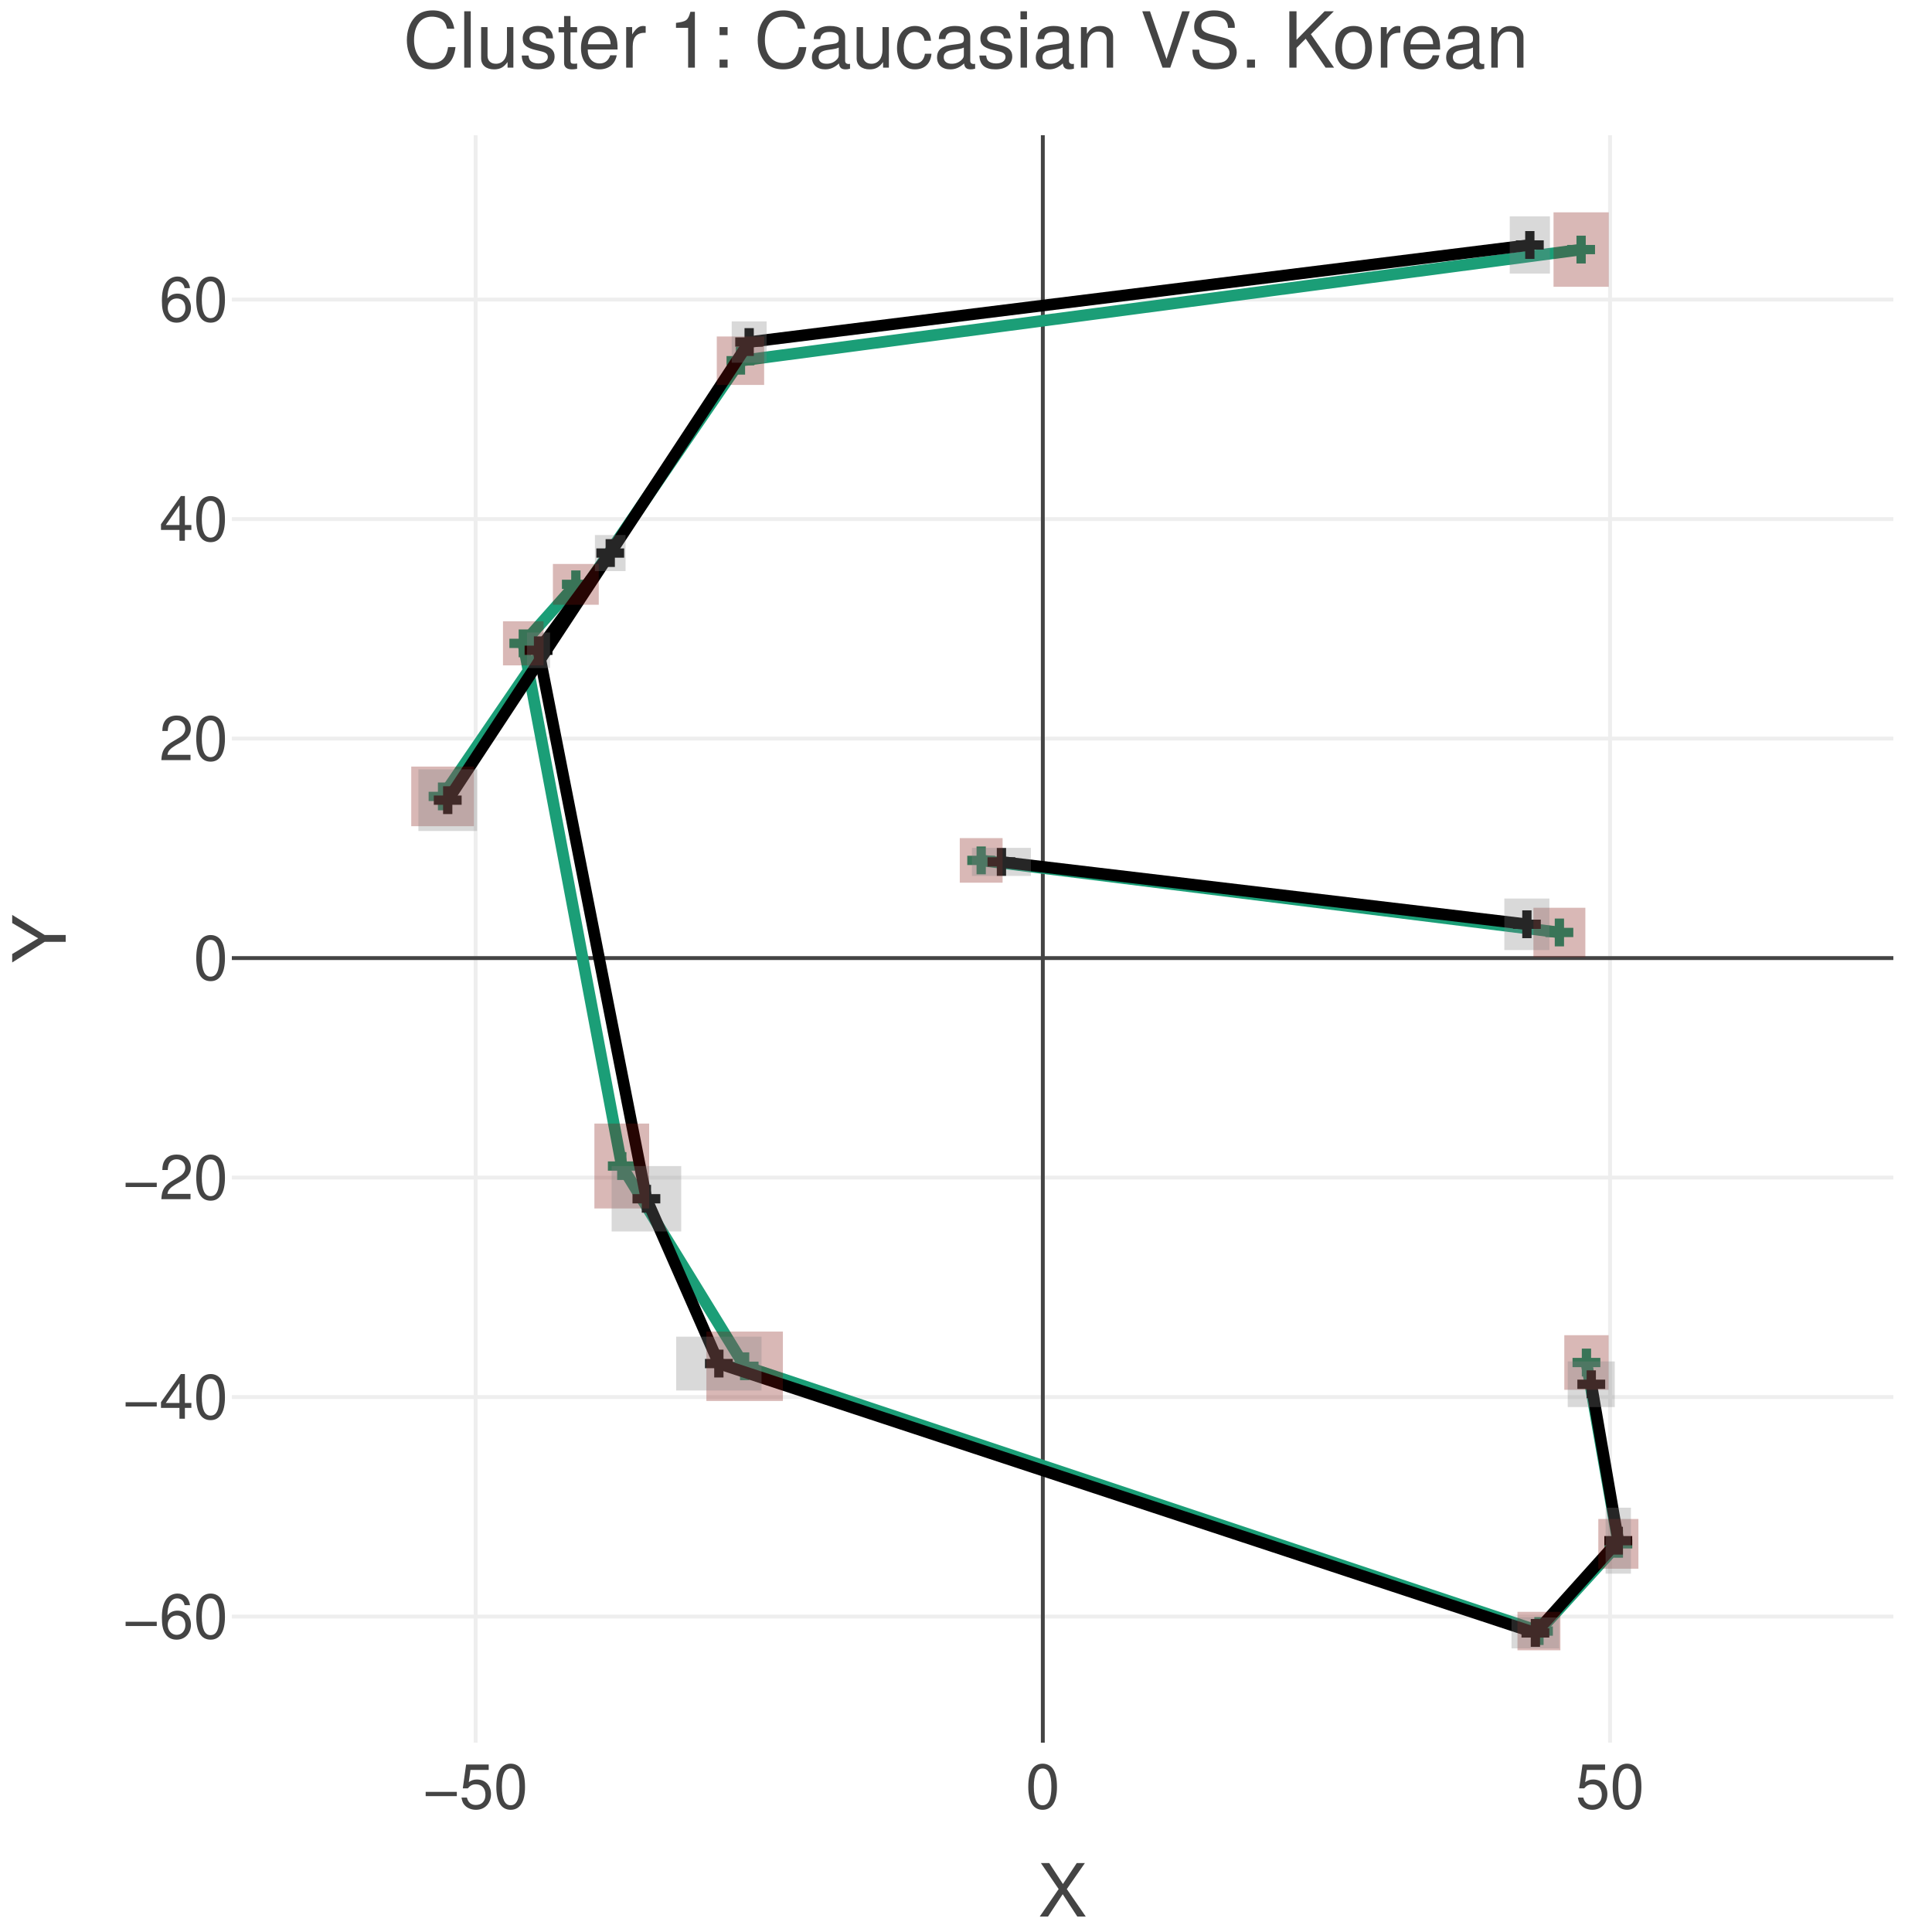
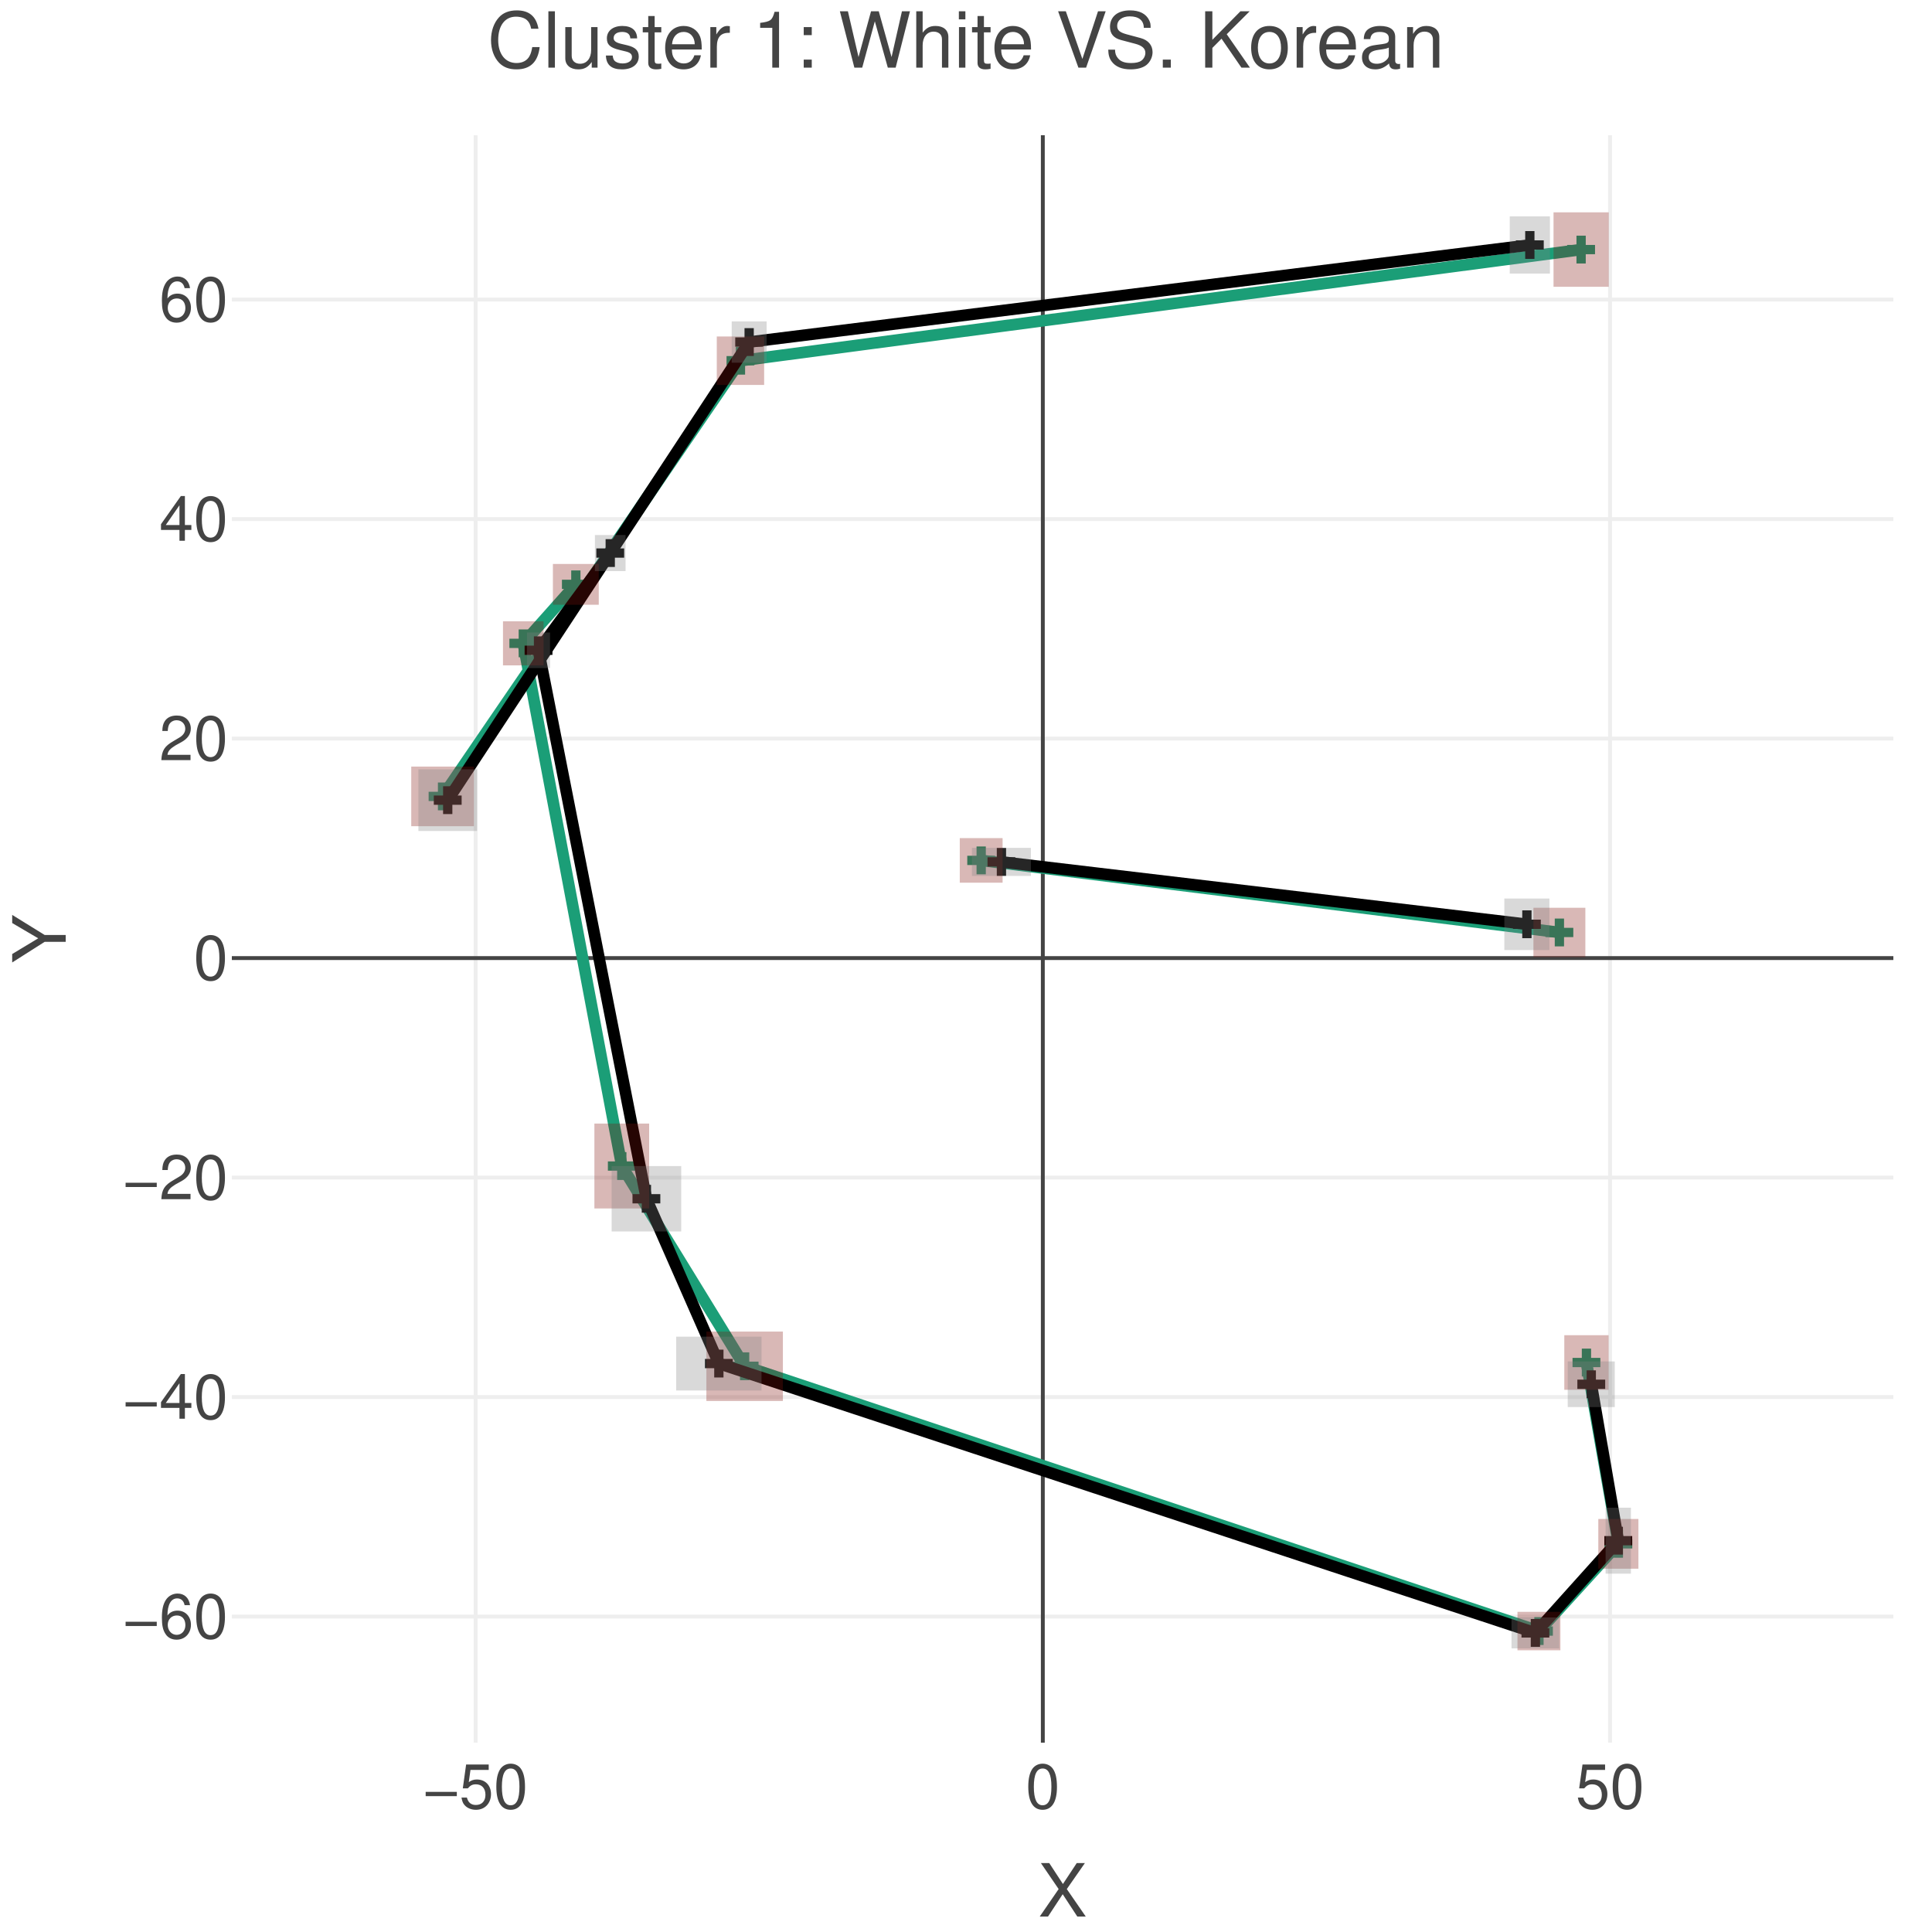
<svg xmlns="http://www.w3.org/2000/svg" class="main-svg" width="500" height="500" style="" viewBox="0 0 500 500">
  <rect x="0" y="0" width="500" height="500" style="fill: rgb(255, 255, 255); fill-opacity: 1;" />
-   <defs id="defs-4c6a0c">
+   <defs id="defs-ad5409">
    <g class="clips">
-       <clipPath id="clip4c6a0cxyplot" class="plotclip">
+       <clipPath id="clipad5409xyplot" class="plotclip">
        <rect width="430" height="416" />
      </clipPath>
-       <clipPath class="axesclip" id="clip4c6a0cx">
+       <clipPath class="axesclip" id="clipad5409x">
        <rect x="60" y="0" width="430" height="500" />
      </clipPath>
-       <clipPath class="axesclip" id="clip4c6a0cy">
+       <clipPath class="axesclip" id="clipad5409y">
        <rect x="0" y="35" width="500" height="416" />
      </clipPath>
-       <clipPath class="axesclip" id="clip4c6a0cxy">
+       <clipPath class="axesclip" id="clipad5409xy">
        <rect x="60" y="35" width="430" height="416" />
      </clipPath>
    </g>
    <g class="gradients" />
    <g class="patterns" />
  </defs>
  <g class="bglayer" />
  <g class="layer-below">
    <g class="imagelayer" />
    <g class="shapelayer" />
  </g>
  <g class="cartesianlayer">
    <g class="subplot xy">
      <g class="layer-subplot">
        <g class="shapelayer" />
        <g class="imagelayer" />
      </g>
      <g class="gridlayer">
        <g class="x">
          <path class="xgrid crisp" transform="translate(123.09,0)" d="M0,35v416" style="stroke: rgb(238, 238, 238); stroke-opacity: 1; stroke-width: 1px;" />
          <path class="xgrid crisp" transform="translate(416.68,0)" d="M0,35v416" style="stroke: rgb(238, 238, 238); stroke-opacity: 1; stroke-width: 1px;" />
        </g>
        <g class="y">
          <path class="ygrid crisp" transform="translate(0,418.37)" d="M60,0h430" style="stroke: rgb(238, 238, 238); stroke-opacity: 1; stroke-width: 1px;" />
          <path class="ygrid crisp" transform="translate(0,361.56)" d="M60,0h430" style="stroke: rgb(238, 238, 238); stroke-opacity: 1; stroke-width: 1px;" />
          <path class="ygrid crisp" transform="translate(0,304.76)" d="M60,0h430" style="stroke: rgb(238, 238, 238); stroke-opacity: 1; stroke-width: 1px;" />
          <path class="ygrid crisp" transform="translate(0,191.14)" d="M60,0h430" style="stroke: rgb(238, 238, 238); stroke-opacity: 1; stroke-width: 1px;" />
          <path class="ygrid crisp" transform="translate(0,134.34)" d="M60,0h430" style="stroke: rgb(238, 238, 238); stroke-opacity: 1; stroke-width: 1px;" />
          <path class="ygrid crisp" transform="translate(0,77.53)" d="M60,0h430" style="stroke: rgb(238, 238, 238); stroke-opacity: 1; stroke-width: 1px;" />
        </g>
      </g>
      <g class="zerolinelayer">
        <path class="xzl zl crisp" transform="translate(269.88,0)" d="M0,35v416" style="stroke: rgb(68, 68, 68); stroke-opacity: 1; stroke-width: 1px;" />
        <path class="yzl zl crisp" transform="translate(0,247.95)" d="M60,0h430" style="stroke: rgb(68, 68, 68); stroke-opacity: 1; stroke-width: 1px;" />
      </g>
      <path class="xlines-below" />
      <path class="ylines-below" />
      <g class="overlines-below" />
      <g class="xaxislayer-below" />
      <g class="yaxislayer-below" />
      <g class="overaxes-below" />
-       <g class="plot" transform="translate(60,35)" clip-path="url(#clip4c6a0cxyplot)">
+       <g class="plot" transform="translate(60,35)" clip-path="url(#clipad5409xyplot)">
        <g class="scatterlayer mlayer">
-           <g class="trace scatter traceddf603" style="stroke-miterlimit: 2; opacity: 1;">
+           <g class="trace scatter trace750121" style="stroke-miterlimit: 2; opacity: 1;">
            <g class="fills" />
            <g class="errorbars" />
            <g class="lines">
              <path class="js-line" d="M349.19,29.59L131.63,58.35L54.53,171.11" style="vector-effect: non-scaling-stroke; fill: none; stroke: rgb(27, 158, 119); stroke-opacity: 1; stroke-width: 3px; opacity: 1;" />
            </g>
            <g class="points">
              <path class="point" transform="translate(349.19,29.59)" d="M3.6,1.2H1.2V3.6H-1.2V1.2H-3.6V-1.2H-1.2V-3.6H1.2V-1.2H3.6Z" style="opacity: 1; stroke-width: 0px; fill: rgb(27, 158, 119); fill-opacity: 1;" />
              <path class="point" transform="translate(131.63,58.35)" d="M3.6,1.2H1.2V3.6H-1.2V1.2H-3.6V-1.2H-1.2V-3.6H1.2V-1.2H3.6Z" style="opacity: 1; stroke-width: 0px; fill: rgb(27, 158, 119); fill-opacity: 1;" />
              <path class="point" transform="translate(54.53,171.11)" d="M3.6,1.2H1.2V3.6H-1.2V1.2H-3.6V-1.2H-1.2V-3.6H1.2V-1.2H3.6Z" style="opacity: 1; stroke-width: 0px; fill: rgb(27, 158, 119); fill-opacity: 1;" />
            </g>
            <g class="text" />
          </g>
-           <g class="trace scatter trace4125bb" style="stroke-miterlimit: 2; opacity: 1;">
+           <g class="trace scatter tracefe5228" style="stroke-miterlimit: 2; opacity: 1;">
            <g class="fills" />
            <g class="errorbars" />
            <g class="lines">
              <path class="js-line" d="M193.93,187.67L343.57,206.32" style="vector-effect: non-scaling-stroke; fill: none; stroke: rgb(27, 158, 119); stroke-opacity: 1; stroke-width: 3px; opacity: 1;" />
            </g>
            <g class="points">
              <path class="point" transform="translate(193.93,187.67)" d="M3.6,1.2H1.2V3.6H-1.2V1.2H-3.6V-1.2H-1.2V-3.6H1.2V-1.2H3.6Z" style="opacity: 1; stroke-width: 0px; fill: rgb(27, 158, 119); fill-opacity: 1;" />
              <path class="point" transform="translate(343.57,206.32)" d="M3.6,1.2H1.2V3.6H-1.2V1.2H-3.6V-1.2H-1.2V-3.6H1.2V-1.2H3.6Z" style="opacity: 1; stroke-width: 0px; fill: rgb(27, 158, 119); fill-opacity: 1;" />
            </g>
            <g class="text" />
          </g>
-           <g class="trace scatter trace799150" style="stroke-miterlimit: 2; opacity: 1;">
+           <g class="trace scatter tracef32703" style="stroke-miterlimit: 2; opacity: 1;">
            <g class="fills" />
            <g class="errorbars" />
            <g class="lines">
              <path class="js-line" d="M350.57,317.62L358.83,364.54L338.28,387.12L132.71,318.59L100.92,266.77L75.43,131.5L89.03,116.23" style="vector-effect: non-scaling-stroke; fill: none; stroke: rgb(27, 158, 119); stroke-opacity: 1; stroke-width: 3px; opacity: 1;" />
            </g>
            <g class="points">
              <path class="point" transform="translate(350.57,317.62)" d="M3.6,1.2H1.2V3.6H-1.2V1.2H-3.6V-1.2H-1.2V-3.6H1.2V-1.2H3.6Z" style="opacity: 1; stroke-width: 0px; fill: rgb(27, 158, 119); fill-opacity: 1;" />
              <path class="point" transform="translate(358.83,364.54)" d="M3.6,1.2H1.2V3.6H-1.2V1.2H-3.6V-1.2H-1.2V-3.6H1.2V-1.2H3.6Z" style="opacity: 1; stroke-width: 0px; fill: rgb(27, 158, 119); fill-opacity: 1;" />
              <path class="point" transform="translate(338.28,387.12)" d="M3.6,1.2H1.2V3.6H-1.2V1.2H-3.6V-1.2H-1.2V-3.6H1.2V-1.2H3.6Z" style="opacity: 1; stroke-width: 0px; fill: rgb(27, 158, 119); fill-opacity: 1;" />
              <path class="point" transform="translate(132.71,318.59)" d="M3.6,1.2H1.2V3.6H-1.2V1.2H-3.6V-1.2H-1.2V-3.6H1.2V-1.2H3.6Z" style="opacity: 1; stroke-width: 0px; fill: rgb(27, 158, 119); fill-opacity: 1;" />
              <path class="point" transform="translate(100.92,266.77)" d="M3.6,1.2H1.2V3.6H-1.2V1.2H-3.6V-1.2H-1.2V-3.6H1.2V-1.2H3.6Z" style="opacity: 1; stroke-width: 0px; fill: rgb(27, 158, 119); fill-opacity: 1;" />
              <path class="point" transform="translate(75.43,131.5)" d="M3.6,1.2H1.2V3.6H-1.2V1.2H-3.6V-1.2H-1.2V-3.6H1.2V-1.2H3.6Z" style="opacity: 1; stroke-width: 0px; fill: rgb(27, 158, 119); fill-opacity: 1;" />
              <path class="point" transform="translate(89.03,116.23)" d="M3.6,1.2H1.2V3.6H-1.2V1.2H-3.6V-1.2H-1.2V-3.6H1.2V-1.2H3.6Z" style="opacity: 1; stroke-width: 0px; fill: rgb(27, 158, 119); fill-opacity: 1;" />
            </g>
            <g class="text" />
          </g>
-           <g class="trace scatter trace0cd653" style="stroke-miterlimit: 2; opacity: 1;">
+           <g class="trace scatter tracedbfb8f" style="stroke-miterlimit: 2; opacity: 1;">
            <g class="fills" />
            <g class="errorbars" />
            <g class="lines">
              <path class="js-line" d="M335.92,28.4L133.88,53.52L55.87,172.08" style="vector-effect: non-scaling-stroke; fill: none; stroke: rgb(0, 0, 0); stroke-opacity: 1; stroke-width: 3px; opacity: 1;" />
            </g>
            <g class="points">
              <path class="point" transform="translate(335.92,28.4)" d="M3.6,1.2H1.2V3.6H-1.2V1.2H-3.6V-1.2H-1.2V-3.6H1.2V-1.2H3.6Z" style="opacity: 1; stroke-width: 0px; fill: rgb(0, 0, 0); fill-opacity: 1;" />
              <path class="point" transform="translate(133.88,53.52)" d="M3.6,1.2H1.2V3.6H-1.2V1.2H-3.6V-1.2H-1.2V-3.6H1.2V-1.2H3.6Z" style="opacity: 1; stroke-width: 0px; fill: rgb(0, 0, 0); fill-opacity: 1;" />
              <path class="point" transform="translate(55.87,172.08)" d="M3.6,1.2H1.2V3.6H-1.2V1.2H-3.6V-1.2H-1.2V-3.6H1.2V-1.2H3.6Z" style="opacity: 1; stroke-width: 0px; fill: rgb(0, 0, 0); fill-opacity: 1;" />
            </g>
            <g class="text" />
          </g>
-           <g class="trace scatter trace6a9ce6" style="stroke-miterlimit: 2; opacity: 1;">
+           <g class="trace scatter trace5dadb2" style="stroke-miterlimit: 2; opacity: 1;">
            <g class="fills" />
            <g class="errorbars" />
            <g class="lines">
              <path class="js-line" d="M199.17,188.06L335.16,204.2" style="vector-effect: non-scaling-stroke; fill: none; stroke: rgb(0, 0, 0); stroke-opacity: 1; stroke-width: 3px; opacity: 1;" />
            </g>
            <g class="points">
              <path class="point" transform="translate(199.17,188.06)" d="M3.6,1.2H1.2V3.6H-1.2V1.2H-3.6V-1.2H-1.2V-3.6H1.2V-1.2H3.6Z" style="opacity: 1; stroke-width: 0px; fill: rgb(0, 0, 0); fill-opacity: 1;" />
              <path class="point" transform="translate(335.16,204.2)" d="M3.6,1.2H1.2V3.6H-1.2V1.2H-3.6V-1.2H-1.2V-3.6H1.2V-1.2H3.6Z" style="opacity: 1; stroke-width: 0px; fill: rgb(0, 0, 0); fill-opacity: 1;" />
            </g>
            <g class="text" />
          </g>
-           <g class="trace scatter trace7f33f5" style="stroke-miterlimit: 2; opacity: 1;">
+           <g class="trace scatter tracefbfc32" style="stroke-miterlimit: 2; opacity: 1;">
            <g class="fills" />
            <g class="errorbars" />
            <g class="lines">
              <path class="js-line" d="M351.82,323.25L358.81,363.73L337.36,387.6L126.04,317.89L107.29,275.24L79.37,133.29L97.93,108.13" style="vector-effect: non-scaling-stroke; fill: none; stroke: rgb(0, 0, 0); stroke-opacity: 1; stroke-width: 3px; opacity: 1;" />
            </g>
            <g class="points">
              <path class="point" transform="translate(351.82,323.25)" d="M3.6,1.2H1.2V3.6H-1.2V1.2H-3.6V-1.2H-1.2V-3.6H1.2V-1.2H3.6Z" style="opacity: 1; stroke-width: 0px; fill: rgb(0, 0, 0); fill-opacity: 1;" />
              <path class="point" transform="translate(358.81,363.73)" d="M3.6,1.2H1.2V3.6H-1.2V1.2H-3.6V-1.2H-1.2V-3.6H1.2V-1.2H3.6Z" style="opacity: 1; stroke-width: 0px; fill: rgb(0, 0, 0); fill-opacity: 1;" />
              <path class="point" transform="translate(337.36,387.6)" d="M3.6,1.2H1.2V3.6H-1.2V1.2H-3.6V-1.2H-1.2V-3.6H1.2V-1.2H3.6Z" style="opacity: 1; stroke-width: 0px; fill: rgb(0, 0, 0); fill-opacity: 1;" />
              <path class="point" transform="translate(126.04,317.89)" d="M3.6,1.2H1.2V3.6H-1.2V1.2H-3.6V-1.2H-1.2V-3.6H1.2V-1.2H3.6Z" style="opacity: 1; stroke-width: 0px; fill: rgb(0, 0, 0); fill-opacity: 1;" />
              <path class="point" transform="translate(107.29,275.24)" d="M3.6,1.2H1.2V3.6H-1.2V1.2H-3.6V-1.2H-1.2V-3.6H1.2V-1.2H3.6Z" style="opacity: 1; stroke-width: 0px; fill: rgb(0, 0, 0); fill-opacity: 1;" />
              <path class="point" transform="translate(79.37,133.29)" d="M3.6,1.2H1.2V3.6H-1.2V1.2H-3.6V-1.2H-1.2V-3.6H1.2V-1.2H3.6Z" style="opacity: 1; stroke-width: 0px; fill: rgb(0, 0, 0); fill-opacity: 1;" />
              <path class="point" transform="translate(97.93,108.13)" d="M3.6,1.2H1.2V3.6H-1.2V1.2H-3.6V-1.2H-1.2V-3.6H1.2V-1.2H3.6Z" style="opacity: 1; stroke-width: 0px; fill: rgb(0, 0, 0); fill-opacity: 1;" />
            </g>
            <g class="text" />
          </g>
-           <g class="trace scatter trace440ae8" style="stroke-miterlimit: 2; opacity: 1;">
+           <g class="trace scatter trace7cd006" style="stroke-miterlimit: 2; opacity: 1;">
            <g class="fills">
              <g>
                <path class="js-fill" d="M125.5,64.62L137.76,64.62L137.76,52.08L125.5,52.08Z" style="fill: rgb(128, 18, 12); fill-opacity: 0.3; stroke-width: 0;" />
              </g>
            </g>
            <g class="errorbars" />
            <g class="lines">
              <path class="js-line" d="M125.5,64.62L137.76,64.62L137.76,52.08L125.5,52.08" style="vector-effect: non-scaling-stroke; fill: none; stroke: rgb(0, 0, 0); stroke-opacity: 0; stroke-width: 2px; opacity: 1;" />
            </g>
            <g class="points" />
            <g class="text" />
          </g>
-           <g class="trace scatter trace26b870" style="stroke-miterlimit: 2; opacity: 1;">
+           <g class="trace scatter trace35621a" style="stroke-miterlimit: 2; opacity: 1;">
            <g class="fills">
              <g>
                <path class="js-fill" d="M46.43,178.82L62.64,178.82L62.64,163.39L46.43,163.39Z" style="fill: rgb(128, 18, 12); fill-opacity: 0.3; stroke-width: 0;" />
              </g>
            </g>
            <g class="errorbars" />
            <g class="lines">
              <path class="js-line" d="M46.43,178.82L62.64,178.82L62.64,163.39L46.43,163.39" style="vector-effect: non-scaling-stroke; fill: none; stroke: rgb(0, 0, 0); stroke-opacity: 0; stroke-width: 2px; opacity: 1;" />
            </g>
            <g class="points" />
            <g class="text" />
          </g>
-           <g class="trace scatter traceb6bff4" style="stroke-miterlimit: 2; opacity: 1;">
+           <g class="trace scatter trace2a9657" style="stroke-miterlimit: 2; opacity: 1;">
            <g class="fills">
              <g>
                <path class="js-fill" d="M188.39,193.44L199.47,193.44L199.47,181.9L188.39,181.9Z" style="fill: rgb(128, 18, 12); fill-opacity: 0.3; stroke-width: 0;" />
              </g>
            </g>
            <g class="errorbars" />
            <g class="lines">
              <path class="js-line" d="M188.39,193.44L199.47,193.44L199.47,181.9L188.39,181.9" style="vector-effect: non-scaling-stroke; fill: none; stroke: rgb(0, 0, 0); stroke-opacity: 0; stroke-width: 2px; opacity: 1;" />
            </g>
            <g class="points" />
            <g class="text" />
          </g>
-           <g class="trace scatter trace505fb1" style="stroke-miterlimit: 2; opacity: 1;">
+           <g class="trace scatter trace83792a" style="stroke-miterlimit: 2; opacity: 1;">
            <g class="fills">
              <g>
                <path class="js-fill" d="M336.85,212.72L350.29,212.72L350.29,199.93L336.85,199.93Z" style="fill: rgb(128, 18, 12); fill-opacity: 0.3; stroke-width: 0;" />
              </g>
            </g>
            <g class="errorbars" />
            <g class="lines">
              <path class="js-line" d="M336.85,212.72L350.29,212.72L350.29,199.93L336.85,199.93" style="vector-effect: non-scaling-stroke; fill: none; stroke: rgb(0, 0, 0); stroke-opacity: 0; stroke-width: 2px; opacity: 1;" />
            </g>
            <g class="points" />
            <g class="text" />
          </g>
-           <g class="trace scatter trace7d15e7" style="stroke-miterlimit: 2; opacity: 1;">
+           <g class="trace scatter trace8a7fdb" style="stroke-miterlimit: 2; opacity: 1;">
            <g class="fills">
              <g>
                <path class="js-fill" d="M344.84,324.68L356.3,324.68L356.3,310.55L344.84,310.55Z" style="fill: rgb(128, 18, 12); fill-opacity: 0.3; stroke-width: 0;" />
              </g>
            </g>
            <g class="errorbars" />
            <g class="lines">
              <path class="js-line" d="M344.84,324.68L356.3,324.68L356.3,310.55L344.84,310.55" style="vector-effect: non-scaling-stroke; fill: none; stroke: rgb(0, 0, 0); stroke-opacity: 0; stroke-width: 2px; opacity: 1;" />
            </g>
            <g class="points" />
            <g class="text" />
          </g>
-           <g class="trace scatter trace3bd091" style="stroke-miterlimit: 2; opacity: 1;">
+           <g class="trace scatter trace272b2c" style="stroke-miterlimit: 2; opacity: 1;">
            <g class="fills">
              <g>
                <path class="js-fill" d="M353.64,370.98L364.02,370.98L364.02,358.11L353.64,358.11Z" style="fill: rgb(128, 18, 12); fill-opacity: 0.3; stroke-width: 0;" />
              </g>
            </g>
            <g class="errorbars" />
            <g class="lines">
              <path class="js-line" d="M353.64,370.98L364.02,370.98L364.02,358.11L353.64,358.11" style="vector-effect: non-scaling-stroke; fill: none; stroke: rgb(0, 0, 0); stroke-opacity: 0; stroke-width: 2px; opacity: 1;" />
            </g>
            <g class="points" />
            <g class="text" />
          </g>
-           <g class="trace scatter trace03e23c" style="stroke-miterlimit: 2; opacity: 1;">
+           <g class="trace scatter tracec544d2" style="stroke-miterlimit: 2; opacity: 1;">
            <g class="fills">
              <g>
                <path class="js-fill" d="M332.72,392.09L343.83,392.09L343.83,382.14L332.72,382.14Z" style="fill: rgb(128, 18, 12); fill-opacity: 0.3; stroke-width: 0;" />
              </g>
            </g>
            <g class="errorbars" />
            <g class="lines">
              <path class="js-line" d="M332.72,392.09L343.83,392.09L343.83,382.14L332.72,382.14" style="vector-effect: non-scaling-stroke; fill: none; stroke: rgb(0, 0, 0); stroke-opacity: 0; stroke-width: 2px; opacity: 1;" />
            </g>
            <g class="points" />
            <g class="text" />
          </g>
-           <g class="trace scatter trace30ac79" style="stroke-miterlimit: 2; opacity: 1;">
+           <g class="trace scatter trace2f4d2a" style="stroke-miterlimit: 2; opacity: 1;">
            <g class="fills">
              <g>
                <path class="js-fill" d="M122.81,327.57L142.61,327.57L142.61,309.61L122.81,309.61Z" style="fill: rgb(128, 18, 12); fill-opacity: 0.3; stroke-width: 0;" />
              </g>
            </g>
            <g class="errorbars" />
            <g class="lines">
              <path class="js-line" d="M122.81,327.57L142.61,327.57L142.61,309.61L122.81,309.61" style="vector-effect: non-scaling-stroke; fill: none; stroke: rgb(0, 0, 0); stroke-opacity: 0; stroke-width: 2px; opacity: 1;" />
            </g>
            <g class="points" />
            <g class="text" />
          </g>
-           <g class="trace scatter tracee4db28" style="stroke-miterlimit: 2; opacity: 1;">
+           <g class="trace scatter trace57ba7e" style="stroke-miterlimit: 2; opacity: 1;">
            <g class="fills">
              <g>
                <path class="js-fill" d="M93.83,277.75L108,277.75L108,255.78L93.83,255.78Z" style="fill: rgb(128, 18, 12); fill-opacity: 0.3; stroke-width: 0;" />
              </g>
            </g>
            <g class="errorbars" />
            <g class="lines">
              <path class="js-line" d="M93.83,277.75L108,277.75L108,255.78L93.83,255.78" style="vector-effect: non-scaling-stroke; fill: none; stroke: rgb(0, 0, 0); stroke-opacity: 0; stroke-width: 2px; opacity: 1;" />
            </g>
            <g class="points" />
            <g class="text" />
          </g>
-           <g class="trace scatter tracec3d451" style="stroke-miterlimit: 2; opacity: 1;">
+           <g class="trace scatter traced2ccda" style="stroke-miterlimit: 2; opacity: 1;">
            <g class="fills">
              <g>
                <path class="js-fill" d="M70.17,137.2L80.68,137.2L80.68,125.79L70.17,125.79Z" style="fill: rgb(128, 18, 12); fill-opacity: 0.3; stroke-width: 0;" />
              </g>
            </g>
            <g class="errorbars" />
            <g class="lines">
              <path class="js-line" d="M70.17,137.2L80.68,137.2L80.68,125.79L70.17,125.79" style="vector-effect: non-scaling-stroke; fill: none; stroke: rgb(0, 0, 0); stroke-opacity: 0; stroke-width: 2px; opacity: 1;" />
            </g>
            <g class="points" />
            <g class="text" />
          </g>
-           <g class="trace scatter trace1da705" style="stroke-miterlimit: 2; opacity: 1;">
+           <g class="trace scatter tracee5e1fd" style="stroke-miterlimit: 2; opacity: 1;">
            <g class="fills">
              <g>
                <path class="js-fill" d="M83.09,121.51L94.96,121.51L94.96,110.95L83.09,110.95Z" style="fill: rgb(128, 18, 12); fill-opacity: 0.3; stroke-width: 0;" />
              </g>
            </g>
            <g class="errorbars" />
            <g class="lines">
              <path class="js-line" d="M83.09,121.51L94.96,121.51L94.96,110.95L83.09,110.95" style="vector-effect: non-scaling-stroke; fill: none; stroke: rgb(0, 0, 0); stroke-opacity: 0; stroke-width: 2px; opacity: 1;" />
            </g>
            <g class="points" />
            <g class="text" />
          </g>
-           <g class="trace scatter trace23f962" style="stroke-miterlimit: 2; opacity: 1;">
+           <g class="trace scatter traceb8f582" style="stroke-miterlimit: 2; opacity: 1;">
            <g class="fills">
              <g>
                <path class="js-fill" d="M342.05,39.22L356.33,39.22L356.33,19.95L342.05,19.95Z" style="fill: rgb(128, 18, 12); fill-opacity: 0.3; stroke-width: 0;" />
              </g>
            </g>
            <g class="errorbars" />
            <g class="lines">
              <path class="js-line" d="M342.05,39.22L356.33,39.22L356.33,19.95L342.05,19.95" style="vector-effect: non-scaling-stroke; fill: none; stroke: rgb(0, 0, 0); stroke-opacity: 0; stroke-width: 2px; opacity: 1;" />
            </g>
            <g class="points" />
            <g class="text" />
          </g>
-           <g class="trace scatter trace655de7" style="stroke-miterlimit: 2; opacity: 1;">
+           <g class="trace scatter trace2aedd3" style="stroke-miterlimit: 2; opacity: 1;">
            <g class="fills">
              <g>
                <path class="js-fill" d="M129.36,58.87L138.4,58.87L138.4,48.17L129.36,48.17Z" style="fill: rgb(128, 128, 128); fill-opacity: 0.3; stroke-width: 0;" />
              </g>
            </g>
            <g class="errorbars" />
            <g class="lines">
              <path class="js-line" d="M129.36,58.87L138.4,58.87L138.4,48.17L129.36,48.17" style="vector-effect: non-scaling-stroke; fill: none; stroke: rgb(0, 0, 0); stroke-opacity: 0; stroke-width: 2px; opacity: 1;" />
            </g>
            <g class="points" />
            <g class="text" />
          </g>
-           <g class="trace scatter trace9678aa" style="stroke-miterlimit: 2; opacity: 1;">
+           <g class="trace scatter trace6f0613" style="stroke-miterlimit: 2; opacity: 1;">
            <g class="fills">
              <g>
                <path class="js-fill" d="M48.28,180.06L63.47,180.06L63.47,164.1L48.28,164.1Z" style="fill: rgb(128, 128, 128); fill-opacity: 0.3; stroke-width: 0;" />
              </g>
            </g>
            <g class="errorbars" />
            <g class="lines">
              <path class="js-line" d="M48.28,180.06L63.47,180.06L63.47,164.1L48.28,164.1" style="vector-effect: non-scaling-stroke; fill: none; stroke: rgb(0, 0, 0); stroke-opacity: 0; stroke-width: 2px; opacity: 1;" />
            </g>
            <g class="points" />
            <g class="text" />
          </g>
-           <g class="trace scatter trace6de198" style="stroke-miterlimit: 2; opacity: 1;">
+           <g class="trace scatter trace78f70a" style="stroke-miterlimit: 2; opacity: 1;">
            <g class="fills">
              <g>
                <path class="js-fill" d="M191.54,191.69L206.79,191.69L206.79,184.43L191.54,184.43Z" style="fill: rgb(128, 128, 128); fill-opacity: 0.3; stroke-width: 0;" />
              </g>
            </g>
            <g class="errorbars" />
            <g class="lines">
              <path class="js-line" d="M191.54,191.69L206.79,191.69L206.79,184.43L191.54,184.43" style="vector-effect: non-scaling-stroke; fill: none; stroke: rgb(0, 0, 0); stroke-opacity: 0; stroke-width: 2px; opacity: 1;" />
            </g>
            <g class="points" />
            <g class="text" />
          </g>
-           <g class="trace scatter traceffd8c3" style="stroke-miterlimit: 2; opacity: 1;">
+           <g class="trace scatter traced6f26e" style="stroke-miterlimit: 2; opacity: 1;">
            <g class="fills">
              <g>
                <path class="js-fill" d="M329.32,210.87L340.99,210.87L340.99,197.54L329.32,197.54Z" style="fill: rgb(128, 128, 128); fill-opacity: 0.3; stroke-width: 0;" />
              </g>
            </g>
            <g class="errorbars" />
            <g class="lines">
              <path class="js-line" d="M329.32,210.87L340.99,210.87L340.99,197.54L329.32,197.54" style="vector-effect: non-scaling-stroke; fill: none; stroke: rgb(0, 0, 0); stroke-opacity: 0; stroke-width: 2px; opacity: 1;" />
            </g>
            <g class="points" />
            <g class="text" />
          </g>
-           <g class="trace scatter trace703c52" style="stroke-miterlimit: 2; opacity: 1;">
+           <g class="trace scatter trace2e4059" style="stroke-miterlimit: 2; opacity: 1;">
            <g class="fills">
              <g>
                <path class="js-fill" d="M345.73,329.15L357.9,329.15L357.9,317.34L345.73,317.34Z" style="fill: rgb(128, 128, 128); fill-opacity: 0.3; stroke-width: 0;" />
              </g>
            </g>
            <g class="errorbars" />
            <g class="lines">
              <path class="js-line" d="M345.73,329.15L357.9,329.15L357.9,317.34L345.73,317.34" style="vector-effect: non-scaling-stroke; fill: none; stroke: rgb(0, 0, 0); stroke-opacity: 0; stroke-width: 2px; opacity: 1;" />
            </g>
            <g class="points" />
            <g class="text" />
          </g>
-           <g class="trace scatter trace48ca23" style="stroke-miterlimit: 2; opacity: 1;">
+           <g class="trace scatter trace281fdf" style="stroke-miterlimit: 2; opacity: 1;">
            <g class="fills">
              <g>
                <path class="js-fill" d="M355.53,372.26L362.08,372.26L362.08,355.19L355.53,355.19Z" style="fill: rgb(128, 128, 128); fill-opacity: 0.3; stroke-width: 0;" />
              </g>
            </g>
            <g class="errorbars" />
            <g class="lines">
              <path class="js-line" d="M355.53,372.26L362.08,372.26L362.08,355.19L355.53,355.19" style="vector-effect: non-scaling-stroke; fill: none; stroke: rgb(0, 0, 0); stroke-opacity: 0; stroke-width: 2px; opacity: 1;" />
            </g>
            <g class="points" />
            <g class="text" />
          </g>
-           <g class="trace scatter tracea3e3b3" style="stroke-miterlimit: 2; opacity: 1;">
+           <g class="trace scatter trace06ed5b" style="stroke-miterlimit: 2; opacity: 1;">
            <g class="fills">
              <g>
                <path class="js-fill" d="M331.18,391.6L343.54,391.6L343.54,383.6L331.18,383.6Z" style="fill: rgb(128, 128, 128); fill-opacity: 0.3; stroke-width: 0;" />
              </g>
            </g>
            <g class="errorbars" />
            <g class="lines">
              <path class="js-line" d="M331.18,391.6L343.54,391.6L343.54,383.6L331.18,383.6" style="vector-effect: non-scaling-stroke; fill: none; stroke: rgb(0, 0, 0); stroke-opacity: 0; stroke-width: 2px; opacity: 1;" />
            </g>
            <g class="points" />
            <g class="text" />
          </g>
-           <g class="trace scatter trace85b6cc" style="stroke-miterlimit: 2; opacity: 1;">
+           <g class="trace scatter trace19a6d1" style="stroke-miterlimit: 2; opacity: 1;">
            <g class="fills">
              <g>
                <path class="js-fill" d="M114.99,324.86L137.08,324.86L137.08,310.93L114.99,310.93Z" style="fill: rgb(128, 128, 128); fill-opacity: 0.3; stroke-width: 0;" />
              </g>
            </g>
            <g class="errorbars" />
            <g class="lines">
              <path class="js-line" d="M114.99,324.86L137.08,324.86L137.08,310.93L114.99,310.93" style="vector-effect: non-scaling-stroke; fill: none; stroke: rgb(0, 0, 0); stroke-opacity: 0; stroke-width: 2px; opacity: 1;" />
            </g>
            <g class="points" />
            <g class="text" />
          </g>
-           <g class="trace scatter trace78fd42" style="stroke-miterlimit: 2; opacity: 1;">
+           <g class="trace scatter traceeee8a6" style="stroke-miterlimit: 2; opacity: 1;">
            <g class="fills">
              <g>
                <path class="js-fill" d="M98.29,283.7L116.3,283.7L116.3,266.78L98.29,266.78Z" style="fill: rgb(128, 128, 128); fill-opacity: 0.3; stroke-width: 0;" />
              </g>
            </g>
            <g class="errorbars" />
            <g class="lines">
              <path class="js-line" d="M98.29,283.7L116.3,283.7L116.3,266.78L98.29,266.78" style="vector-effect: non-scaling-stroke; fill: none; stroke: rgb(0, 0, 0); stroke-opacity: 0; stroke-width: 2px; opacity: 1;" />
            </g>
            <g class="points" />
            <g class="text" />
          </g>
-           <g class="trace scatter trace894e8a" style="stroke-miterlimit: 2; opacity: 1;">
+           <g class="trace scatter trace21ff95" style="stroke-miterlimit: 2; opacity: 1;">
            <g class="fills">
              <g>
                <path class="js-fill" d="M76.39,137.9L82.35,137.9L82.35,128.69L76.39,128.69Z" style="fill: rgb(128, 128, 128); fill-opacity: 0.3; stroke-width: 0;" />
              </g>
            </g>
            <g class="errorbars" />
            <g class="lines">
              <path class="js-line" d="M76.39,137.9L82.35,137.9L82.35,128.69L76.39,128.69" style="vector-effect: non-scaling-stroke; fill: none; stroke: rgb(0, 0, 0); stroke-opacity: 0; stroke-width: 2px; opacity: 1;" />
            </g>
            <g class="points" />
            <g class="text" />
          </g>
-           <g class="trace scatter trace55e716" style="stroke-miterlimit: 2; opacity: 1;">
+           <g class="trace scatter trace375c74" style="stroke-miterlimit: 2; opacity: 1;">
            <g class="fills">
              <g>
                <path class="js-fill" d="M93.96,112.8L101.9,112.8L101.9,103.46L93.96,103.46Z" style="fill: rgb(128, 128, 128); fill-opacity: 0.3; stroke-width: 0;" />
              </g>
            </g>
            <g class="errorbars" />
            <g class="lines">
              <path class="js-line" d="M93.96,112.8L101.9,112.8L101.9,103.46L93.96,103.46" style="vector-effect: non-scaling-stroke; fill: none; stroke: rgb(0, 0, 0); stroke-opacity: 0; stroke-width: 2px; opacity: 1;" />
            </g>
            <g class="points" />
            <g class="text" />
          </g>
-           <g class="trace scatter trace71bd2e" style="stroke-miterlimit: 2; opacity: 1;">
+           <g class="trace scatter trace3adcc0" style="stroke-miterlimit: 2; opacity: 1;">
            <g class="fills">
              <g>
                <path class="js-fill" d="M330.72,35.8L341.12,35.8L341.12,21L330.72,21Z" style="fill: rgb(128, 128, 128); fill-opacity: 0.3; stroke-width: 0;" />
              </g>
            </g>
            <g class="errorbars" />
            <g class="lines">
              <path class="js-line" d="M330.72,35.8L341.12,35.8L341.12,21L330.72,21" style="vector-effect: non-scaling-stroke; fill: none; stroke: rgb(0, 0, 0); stroke-opacity: 0; stroke-width: 2px; opacity: 1;" />
            </g>
            <g class="points" />
            <g class="text" />
          </g>
        </g>
      </g>
      <g class="overplot" />
      <path class="xlines-above crisp" d="M0,0" style="fill: none;" />
      <path class="ylines-above crisp" d="M0,0" style="fill: none;" />
      <g class="overlines-above" />
      <g class="xaxislayer-above">
        <g class="xtick">
          <text text-anchor="middle" x="0" y="468" transform="translate(123.09,0)" style="font-family: Helvetica; font-size: 16px; fill: rgb(68, 68, 68); fill-opacity: 1; white-space: pre; opacity: 1;">−50</text>
        </g>
        <g class="xtick">
          <text text-anchor="middle" x="0" y="468" style="font-family: Helvetica; font-size: 16px; fill: rgb(68, 68, 68); fill-opacity: 1; white-space: pre; opacity: 1;" transform="translate(269.88,0)">0</text>
        </g>
        <g class="xtick">
          <text text-anchor="middle" x="0" y="468" style="font-family: Helvetica; font-size: 16px; fill: rgb(68, 68, 68); fill-opacity: 1; white-space: pre; opacity: 1;" transform="translate(416.68,0)">50</text>
        </g>
      </g>
      <g class="yaxislayer-above">
        <g class="ytick">
          <text text-anchor="end" x="59" y="5.6" transform="translate(0,418.37)" style="font-family: Helvetica; font-size: 16px; fill: rgb(68, 68, 68); fill-opacity: 1; white-space: pre; opacity: 1;">−60</text>
        </g>
        <g class="ytick">
          <text text-anchor="end" x="59" y="5.6" style="font-family: Helvetica; font-size: 16px; fill: rgb(68, 68, 68); fill-opacity: 1; white-space: pre; opacity: 1;" transform="translate(0,361.56)">−40</text>
        </g>
        <g class="ytick">
          <text text-anchor="end" x="59" y="5.6" style="font-family: Helvetica; font-size: 16px; fill: rgb(68, 68, 68); fill-opacity: 1; white-space: pre; opacity: 1;" transform="translate(0,304.76)">−20</text>
        </g>
        <g class="ytick">
          <text text-anchor="end" x="59" y="5.6" style="font-family: Helvetica; font-size: 16px; fill: rgb(68, 68, 68); fill-opacity: 1; white-space: pre; opacity: 1;" transform="translate(0,247.95)">0</text>
        </g>
        <g class="ytick">
          <text text-anchor="end" x="59" y="5.6" style="font-family: Helvetica; font-size: 16px; fill: rgb(68, 68, 68); fill-opacity: 1; white-space: pre; opacity: 1;" transform="translate(0,191.14)">20</text>
        </g>
        <g class="ytick">
          <text text-anchor="end" x="59" y="5.6" style="font-family: Helvetica; font-size: 16px; fill: rgb(68, 68, 68); fill-opacity: 1; white-space: pre; opacity: 1;" transform="translate(0,134.34)">40</text>
        </g>
        <g class="ytick">
          <text text-anchor="end" x="59" y="5.6" style="font-family: Helvetica; font-size: 16px; fill: rgb(68, 68, 68); fill-opacity: 1; white-space: pre; opacity: 1;" transform="translate(0,77.53)">60</text>
        </g>
      </g>
      <g class="overaxes-above" />
    </g>
  </g>
  <g class="polarlayer" />
  <g class="smithlayer" />
  <g class="ternarylayer" />
  <g class="geolayer" />
  <g class="funnelarealayer" />
  <g class="pielayer" />
  <g class="iciclelayer" />
  <g class="treemaplayer" />
  <g class="sunburstlayer" />
  <g class="glimages" />
-   <defs id="topdefs-4c6a0c">
+   <defs id="topdefs-ad5409">
    <g class="clips" />
  </defs>
  <g class="layer-above">
    <g class="imagelayer" />
    <g class="shapelayer" />
  </g>
  <g class="infolayer">
    <g class="g-gtitle">
-       <text class="gtitle" x="250" y="17.5" text-anchor="middle" dy="0em" style="font-family: Helvetica; font-size: 20px; fill: rgb(68, 68, 68); opacity: 1; font-weight: normal; white-space: pre;">Cluster 1: Caucasian VS. Korean</text>
+       <text class="gtitle" x="250" y="17.5" text-anchor="middle" dy="0em" style="font-family: Helvetica; font-size: 20px; fill: rgb(68, 68, 68); opacity: 1; font-weight: normal; white-space: pre;">Cluster 1: White VS. Korean</text>
    </g>
    <g class="g-xtitle" transform="translate(0,-22)">
      <text class="xtitle" x="275" y="518" text-anchor="middle" style="font-family: Helvetica; font-size: 19px; fill: rgb(68, 68, 68); opacity: 1; font-weight: normal; white-space: pre;">X</text>
    </g>
    <g class="g-ytitle" transform="translate(5,0)">
      <text class="ytitle" transform="rotate(-90,12,243)" x="12" y="243" text-anchor="middle" style="font-family: Helvetica; font-size: 19px; fill: rgb(68, 68, 68); opacity: 1; font-weight: normal; white-space: pre;">Y</text>
    </g>
  </g>
</svg>
